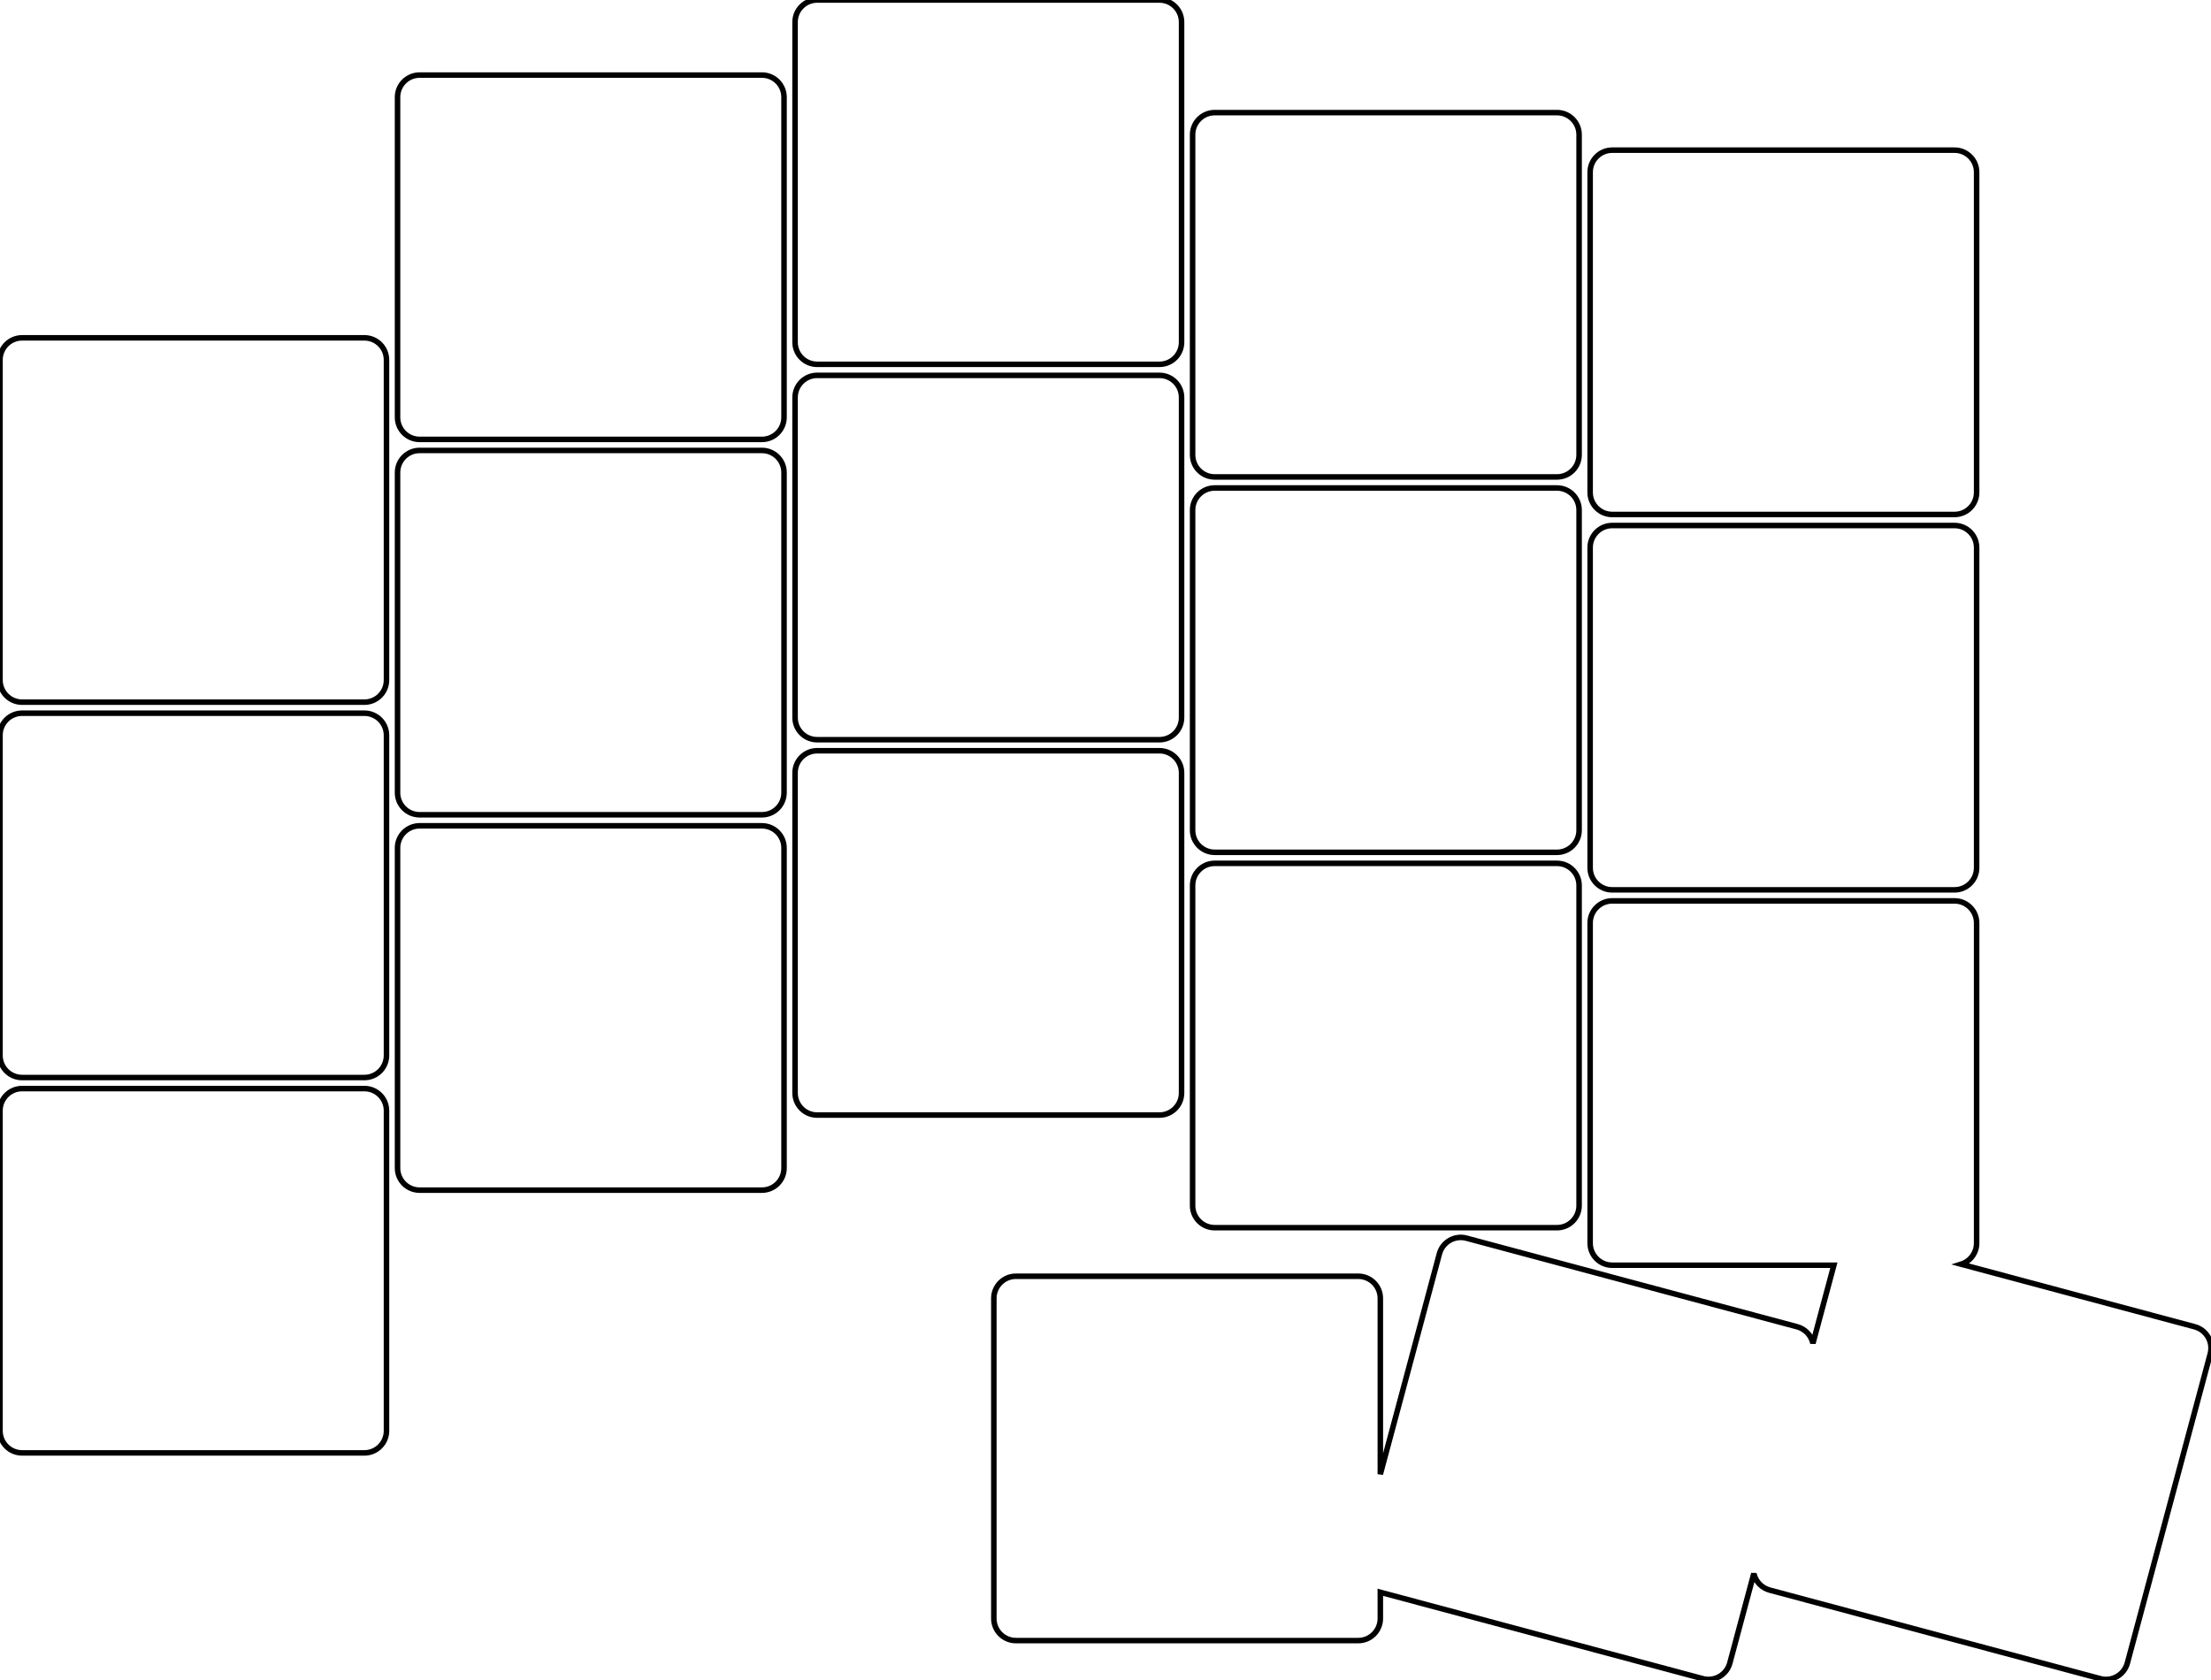
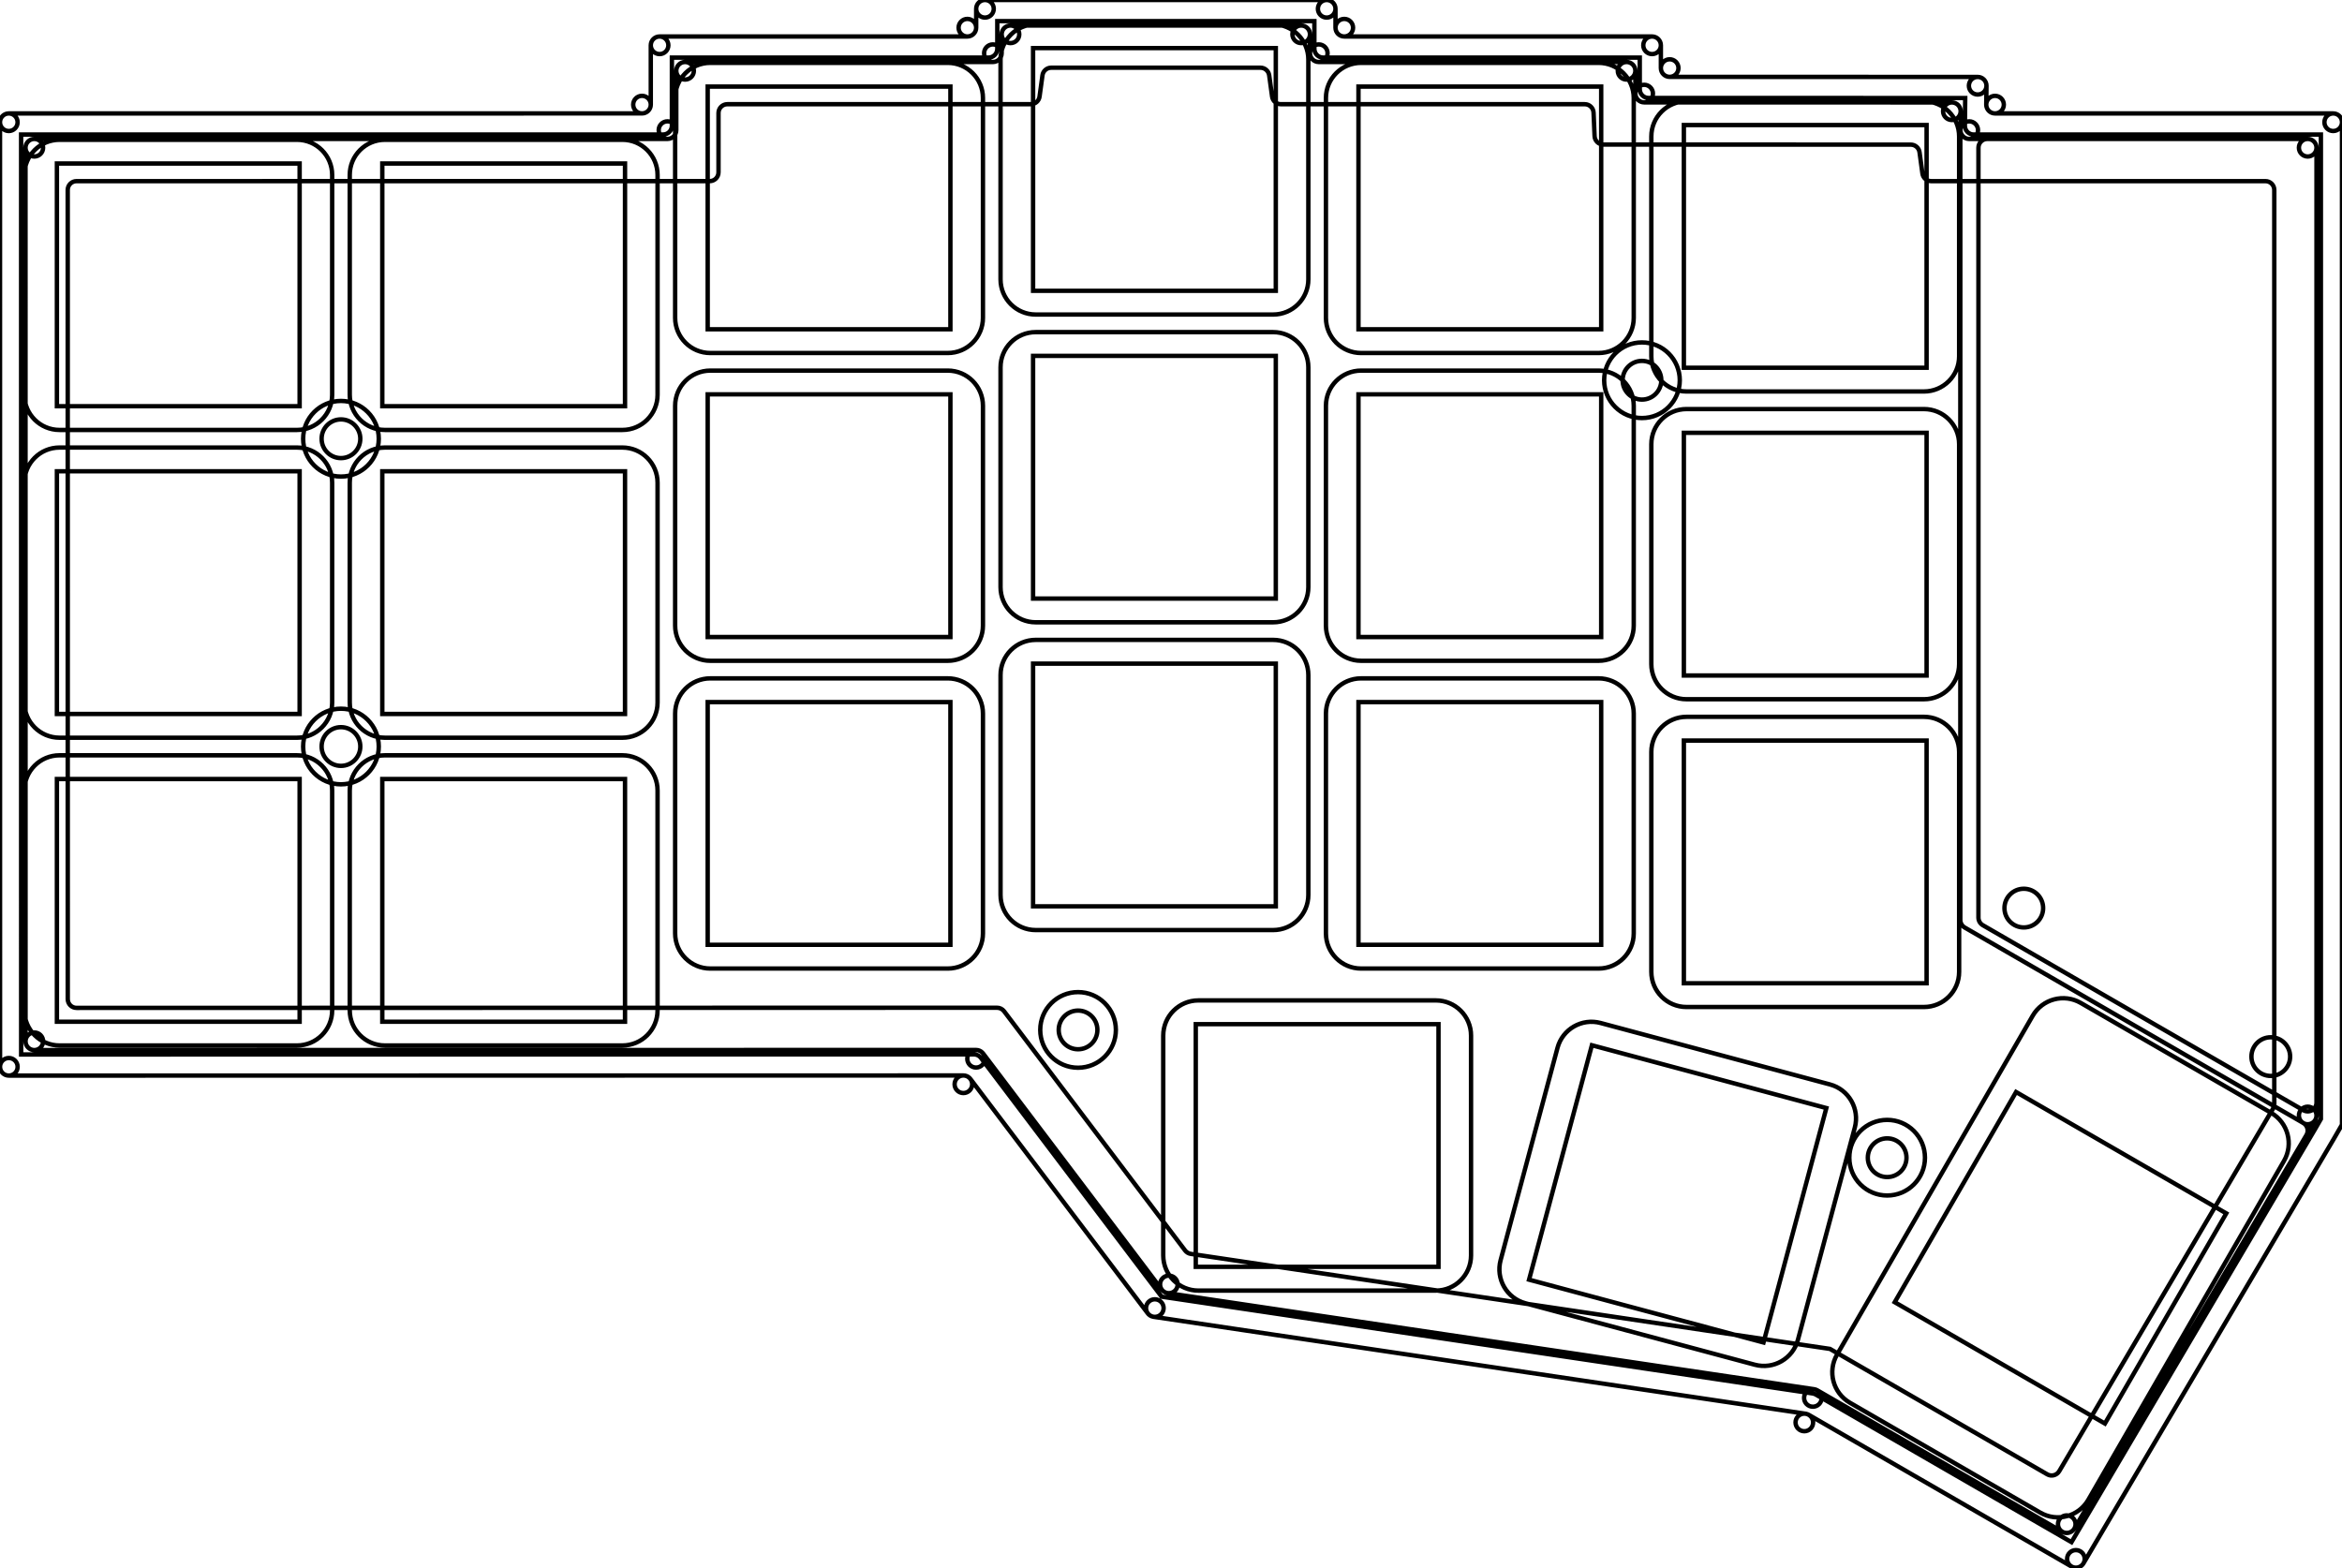
- <svg xmlns="http://www.w3.org/2000/svg" width="100.112mm" height="76.059mm" viewBox="0 0 100.112 76.059">
+ <svg xmlns="http://www.w3.org/2000/svg" width="133.153mm" height="89.141mm" viewBox="0 0 133.153 89.141">
  <g id="svgGroup" stroke-linecap="round" fill-rule="evenodd" font-size="9pt" stroke="#000" stroke-width="0.25mm" fill="none" style="stroke:#000;stroke-width:0.25mm;fill:none">
-     <path d="M 73 57.3 L 83.036 57.3 L 82.088 60.836 A 1 1 0 0 0 81.371 60.087 L 66.399 56.075 A 1 1 0 0 0 65.175 56.782 L 62.5 66.764 L 62.5 58.8 A 1 1 0 0 0 61.5 57.8 L 46 57.8 A 1 1 0 0 0 45 58.8 L 45 73.3 A 1 1 0 0 0 46 74.3 L 61.5 74.3 A 1 1 0 0 0 62.5 73.3 L 62.5 72.112 L 77.101 76.025 A 1 1 0 0 0 78.325 75.318 L 79.412 71.264 A 1 1 0 0 0 80.129 72.013 L 95.101 76.025 A 1 1 0 0 0 96.325 75.318 L 100.078 61.312 A 1 1 0 0 0 99.371 60.087 L 88.799 57.254 A 1 1 0 0 0 89.5 56.3 L 89.5 41.8 A 1 1 0 0 0 88.5 40.8 L 73 40.8 A 1 1 0 0 0 72 41.8 L 72 56.3 A 1 1 0 0 0 73 57.3 Z M 1 65.8 L 16.5 65.8 A 1 1 0 0 0 17.5 64.8 L 17.5 50.3 A 1 1 0 0 0 16.5 49.3 L 1 49.3 A 1 1 0 0 0 0 50.3 L 0 64.8 A 1 1 0 0 0 1 65.8 Z M 1 48.8 L 16.5 48.8 A 1 1 0 0 0 17.5 47.8 L 17.5 33.3 A 1 1 0 0 0 16.5 32.3 L 1 32.3 A 1 1 0 0 0 0 33.3 L 0 47.8 A 1 1 0 0 0 1 48.8 Z M 1 31.8 L 16.5 31.8 A 1 1 0 0 0 17.5 30.8 L 17.5 16.3 A 1 1 0 0 0 16.5 15.3 L 1 15.3 A 1 1 0 0 0 0 16.3 L 0 30.8 A 1 1 0 0 0 1 31.8 Z M 19 36.9 L 34.5 36.9 A 1 1 0 0 0 35.5 35.9 L 35.5 21.4 A 1 1 0 0 0 34.5 20.4 L 19 20.4 A 1 1 0 0 0 18 21.4 L 18 35.9 A 1 1 0 0 0 19 36.9 Z M 19 19.9 L 34.5 19.9 A 1 1 0 0 0 35.5 18.9 L 35.5 4.4 A 1 1 0 0 0 34.5 3.4 L 19 3.4 A 1 1 0 0 0 18 4.4 L 18 18.9 A 1 1 0 0 0 19 19.9 Z M 37 50.5 L 52.5 50.5 A 1 1 0 0 0 53.5 49.5 L 53.5 35 A 1 1 0 0 0 52.5 34 L 37 34 A 1 1 0 0 0 36 35 L 36 49.5 A 1 1 0 0 0 37 50.5 Z M 37 33.5 L 52.5 33.5 A 1 1 0 0 0 53.5 32.5 L 53.5 18 A 1 1 0 0 0 52.5 17 L 37 17 A 1 1 0 0 0 36 18 L 36 32.5 A 1 1 0 0 0 37 33.5 Z M 37 16.5 L 52.5 16.5 A 1 1 0 0 0 53.5 15.5 L 53.5 1 A 1 1 0 0 0 52.5 0 L 37 0 A 1 1 0 0 0 36 1 L 36 15.5 A 1 1 0 0 0 37 16.5 Z M 55 55.6 L 70.5 55.6 A 1 1 0 0 0 71.5 54.6 L 71.5 40.1 A 1 1 0 0 0 70.5 39.1 L 55 39.1 A 1 1 0 0 0 54 40.1 L 54 54.6 A 1 1 0 0 0 55 55.6 Z M 55 38.6 L 70.5 38.6 A 1 1 0 0 0 71.5 37.6 L 71.5 23.1 A 1 1 0 0 0 70.5 22.1 L 55 22.1 A 1 1 0 0 0 54 23.1 L 54 37.6 A 1 1 0 0 0 55 38.6 Z M 55 21.6 L 70.5 21.6 A 1 1 0 0 0 71.5 20.6 L 71.5 6.1 A 1 1 0 0 0 70.5 5.1 L 55 5.1 A 1 1 0 0 0 54 6.1 L 54 20.6 A 1 1 0 0 0 55 21.6 Z M 73 40.3 L 88.5 40.3 A 1 1 0 0 0 89.5 39.3 L 89.5 24.8 A 1 1 0 0 0 88.5 23.8 L 73 23.8 A 1 1 0 0 0 72 24.8 L 72 39.3 A 1 1 0 0 0 73 40.3 Z M 73 23.3 L 88.5 23.3 A 1 1 0 0 0 89.5 22.3 L 89.5 7.8 A 1 1 0 0 0 88.5 6.8 L 73 6.8 A 1 1 0 0 0 72 7.8 L 72 22.3 A 1 1 0 0 0 73 23.3 Z M 19 53.9 L 34.5 53.9 A 1 1 0 0 0 35.5 52.9 L 35.5 38.4 A 1 1 0 0 0 34.5 37.4 L 19 37.4 A 1 1 0 0 0 18 38.4 L 18 52.9 A 1 1 0 0 0 19 53.9 Z" vector-effect="non-scaling-stroke" />
+     <path d="M 1.202 59.71 L 1.2 7.9 L 1.2 7.65 L 37.7 7.649 A 0.5 0.5 0 0 0 38.2 7.149 L 38.2 3.275 L 56.2 3.275 A 0.5 0.5 0 0 0 56.7 2.775 L 56.7 1.2 L 74.728 1.2 L 74.728 2.775 A 0.5 0.5 0 0 0 75.228 3.275 L 93.228 3.275 L 93.228 5.071 A 0.5 0.5 0 0 0 93.728 5.571 L 111.731 5.575 L 111.728 5.828 L 111.712 7.144 A 0.5 0.5 0 0 0 112.212 7.65 L 131.953 7.65 L 131.953 63.628 L 131.605 64.232 L 131.604 64.233 L 117.899 87.475 L 117.773 87.689 L 103.236 79.296 A 0.5 0.5 0 0 0 103.06 79.234 L 66.042 73.73 L 55.768 60.151 A 0.5 0.5 0 0 0 55.369 59.953 L 1.202 59.96 L 1.202 59.71 Z M 3.852 56.81 L 3.85 10.8 A 0.5 0.5 0 0 1 4.35 10.3 L 40.35 10.299 A 0.5 0.5 0 0 0 40.85 9.799 L 40.85 6.425 A 0.5 0.5 0 0 1 41.35 5.925 L 58.608 5.925 A 0.5 0.5 0 0 0 59.103 5.493 L 59.269 4.282 A 0.5 0.5 0 0 1 59.764 3.85 L 71.664 3.85 A 0.5 0.5 0 0 1 72.159 4.282 L 72.325 5.493 A 0.5 0.5 0 0 0 72.82 5.925 L 90.102 5.925 A 0.5 0.5 0 0 1 90.601 6.403 L 90.659 7.742 A 0.5 0.5 0 0 0 91.159 8.22 L 108.639 8.224 A 0.5 0.5 0 0 1 109.134 8.657 L 109.299 9.868 A 0.5 0.5 0 0 0 109.795 10.3 L 128.803 10.3 A 0.5 0.5 0 0 1 129.303 10.8 L 129.303 62.781 A 0.5 0.5 0 0 1 129.234 63.035 L 117.076 83.654 A 0.5 0.5 0 0 1 116.395 83.833 L 104.042 76.701 L 67.705 71.298 A 0.5 0.5 0 0 1 67.379 71.105 L 57.657 58.255 L 57.086 57.501 A 0.5 0.5 0 0 0 56.687 57.302 L 4.352 57.31 A 0.5 0.5 0 0 1 3.852 56.81 Z M 133.153 6.95 L 133.153 63.95 L 132.644 64.832 L 132.64 64.837 L 118.454 88.895 M 118.731 85.279 L 129.856 66.01 A 2 2 0 0 0 129.124 63.278 L 118.299 57.028 A 2 2 0 0 0 115.567 57.76 L 104.442 77.029 A 2 2 0 0 0 105.174 79.761 L 115.999 86.011 A 2 2 0 0 0 118.731 85.279 Z M 111.472 6.331 L 111.453 7.897 A 0.5 0.5 0 0 0 111.453 7.903 L 111.453 52.308 A 0.5 0.5 0 0 0 111.703 52.741 L 130.951 63.854 A 0.5 0.5 0 0 1 131.132 64.541 M 112.983 7.9 A 0.5 0.5 0 0 0 112.483 8.4 L 112.483 52.176 A 0.5 0.5 0 0 0 112.733 52.609 L 130.953 63.128 A 0.5 0.5 0 0 0 131.703 62.695 M 3.385 59.448 L 16.885 59.448 A 2 2 0 0 0 18.885 57.448 L 18.885 44.948 A 2 2 0 0 0 16.885 42.948 L 3.385 42.948 A 2 2 0 0 0 1.385 44.948 L 1.385 57.448 A 2 2 0 0 0 3.385 59.448 Z M 3.385 41.948 L 16.885 41.948 A 2 2 0 0 0 18.885 39.948 L 18.885 27.448 A 2 2 0 0 0 16.885 25.448 L 3.385 25.448 A 2 2 0 0 0 1.385 27.448 L 1.385 39.948 A 2 2 0 0 0 3.385 41.948 Z M 3.385 24.448 L 16.885 24.448 A 2 2 0 0 0 18.885 22.448 L 18.885 9.948 A 2 2 0 0 0 16.885 7.948 L 3.385 7.948 A 2 2 0 0 0 1.385 9.948 L 1.385 22.448 A 2 2 0 0 0 3.385 24.448 Z M 21.885 59.448 L 35.385 59.448 A 2 2 0 0 0 37.385 57.448 L 37.385 44.948 A 2 2 0 0 0 35.385 42.948 L 21.885 42.948 A 2 2 0 0 0 19.885 44.948 L 19.885 57.448 A 2 2 0 0 0 21.885 59.448 Z M 21.885 41.948 L 35.385 41.948 A 2 2 0 0 0 37.385 39.948 L 37.385 27.448 A 2 2 0 0 0 35.385 25.448 L 21.885 25.448 A 2 2 0 0 0 19.885 27.448 L 19.885 39.948 A 2 2 0 0 0 21.885 41.948 Z M 21.885 24.448 L 35.385 24.448 A 2 2 0 0 0 37.385 22.448 L 37.385 9.948 A 2 2 0 0 0 35.385 7.948 L 21.885 7.948 A 2 2 0 0 0 19.885 9.948 L 19.885 22.448 A 2 2 0 0 0 21.885 24.448 Z M 40.385 55.073 L 53.885 55.073 A 2 2 0 0 0 55.885 53.073 L 55.885 40.573 A 2 2 0 0 0 53.885 38.573 L 40.385 38.573 A 2 2 0 0 0 38.385 40.573 L 38.385 53.073 A 2 2 0 0 0 40.385 55.073 Z M 40.385 37.573 L 53.885 37.573 A 2 2 0 0 0 55.885 35.573 L 55.885 23.073 A 2 2 0 0 0 53.885 21.073 L 40.385 21.073 A 2 2 0 0 0 38.385 23.073 L 38.385 35.573 A 2 2 0 0 0 40.385 37.573 Z M 40.385 20.073 L 53.885 20.073 A 2 2 0 0 0 55.885 18.073 L 55.885 5.573 A 2 2 0 0 0 53.885 3.573 L 40.385 3.573 A 2 2 0 0 0 38.385 5.573 L 38.385 18.073 A 2 2 0 0 0 40.385 20.073 Z M 58.885 52.885 L 72.385 52.885 A 2 2 0 0 0 74.385 50.885 L 74.385 38.385 A 2 2 0 0 0 72.385 36.385 L 58.885 36.385 A 2 2 0 0 0 56.885 38.385 L 56.885 50.885 A 2 2 0 0 0 58.885 52.885 Z M 58.885 35.385 L 72.385 35.385 A 2 2 0 0 0 74.385 33.385 L 74.385 20.885 A 2 2 0 0 0 72.385 18.885 L 58.885 18.885 A 2 2 0 0 0 56.885 20.885 L 56.885 33.385 A 2 2 0 0 0 58.885 35.385 Z M 58.885 17.885 L 72.385 17.885 A 2 2 0 0 0 74.385 15.885 L 74.385 3.385 A 2 2 0 0 0 72.385 1.385 L 58.885 1.385 A 2 2 0 0 0 56.885 3.385 L 56.885 15.885 A 2 2 0 0 0 58.885 17.885 Z M 77.385 55.073 L 90.885 55.073 A 2 2 0 0 0 92.885 53.073 L 92.885 40.573 A 2 2 0 0 0 90.885 38.573 L 77.385 38.573 A 2 2 0 0 0 75.385 40.573 L 75.385 53.073 A 2 2 0 0 0 77.385 55.073 Z M 77.385 37.573 L 90.885 37.573 A 2 2 0 0 0 92.885 35.573 L 92.885 23.073 A 2 2 0 0 0 90.885 21.073 L 77.385 21.073 A 2 2 0 0 0 75.385 23.073 L 75.385 35.573 A 2 2 0 0 0 77.385 37.573 Z M 77.385 20.073 L 90.885 20.073 A 2 2 0 0 0 92.885 18.073 L 92.885 5.573 A 2 2 0 0 0 90.885 3.573 L 77.385 3.573 A 2 2 0 0 0 75.385 5.573 L 75.385 18.073 A 2 2 0 0 0 77.385 20.073 Z M 95.885 57.26 L 109.385 57.26 A 2 2 0 0 0 111.385 55.26 L 111.385 42.76 A 2 2 0 0 0 109.385 40.76 L 95.885 40.76 A 2 2 0 0 0 93.885 42.76 L 93.885 55.26 A 2 2 0 0 0 95.885 57.26 Z M 95.885 39.76 L 109.385 39.76 A 2 2 0 0 0 111.385 37.76 L 111.385 25.26 A 2 2 0 0 0 109.385 23.26 L 95.885 23.26 A 2 2 0 0 0 93.885 25.26 L 93.885 37.76 A 2 2 0 0 0 95.885 39.76 Z M 95.885 22.26 L 109.385 22.26 A 2 2 0 0 0 111.385 20.26 L 111.385 7.76 A 2 2 0 0 0 109.385 5.76 L 95.885 5.76 A 2 2 0 0 0 93.885 7.76 L 93.885 20.26 A 2 2 0 0 0 95.885 22.26 Z M 68.135 73.385 L 81.635 73.385 A 2 2 0 0 0 83.635 71.385 L 83.635 58.885 A 2 2 0 0 0 81.635 56.885 L 68.135 56.885 A 2 2 0 0 0 66.135 58.885 L 66.135 71.385 A 2 2 0 0 0 68.135 73.385 Z M 86.73 74.107 L 99.77 77.601 A 2 2 0 0 0 102.219 76.187 L 105.455 64.113 A 2 2 0 0 0 104.04 61.663 L 91 58.169 A 2 2 0 0 0 88.551 59.583 L 85.316 71.657 A 2 2 0 0 0 86.73 74.107 Z M 119.674 80.945 L 126.574 68.994 L 114.623 62.094 L 107.723 74.045 L 119.674 80.945 Z M 40.235 53.723 L 54.035 53.723 L 54.035 39.923 L 40.235 39.923 L 40.235 53.723 Z M 40.235 36.223 L 54.035 36.223 L 54.035 22.423 L 40.235 22.423 L 40.235 36.223 Z M 40.235 18.723 L 54.035 18.723 L 54.035 4.923 L 40.235 4.923 L 40.235 18.723 Z M 58.735 51.535 L 72.535 51.535 L 72.535 37.735 L 58.735 37.735 L 58.735 51.535 Z M 58.735 34.035 L 72.535 34.035 L 72.535 20.235 L 58.735 20.235 L 58.735 34.035 Z M 58.735 16.535 L 72.535 16.535 L 72.535 2.735 L 58.735 2.735 L 58.735 16.535 Z M 77.235 53.723 L 91.035 53.723 L 91.035 39.923 L 77.235 39.923 L 77.235 53.723 Z M 77.235 36.223 L 91.035 36.223 L 91.035 22.423 L 77.235 22.423 L 77.235 36.223 Z M 77.235 18.723 L 91.035 18.723 L 91.035 4.923 L 77.235 4.923 L 77.235 18.723 Z M 95.735 55.91 L 109.535 55.91 L 109.535 42.11 L 95.735 42.11 L 95.735 55.91 Z M 95.735 38.41 L 109.535 38.41 L 109.535 24.61 L 95.735 24.61 L 95.735 38.41 Z M 95.735 20.91 L 109.535 20.91 L 109.535 7.11 L 95.735 7.11 L 95.735 20.91 Z M 67.985 72.035 L 81.785 72.035 L 81.785 58.235 L 67.985 58.235 L 67.985 72.035 Z M 3.235 58.098 L 17.035 58.098 L 17.035 44.298 L 3.235 44.298 L 3.235 58.098 Z M 3.235 40.598 L 17.035 40.598 L 17.035 26.798 L 3.235 26.798 L 3.235 40.598 Z M 3.235 23.098 L 17.035 23.098 L 17.035 9.298 L 3.235 9.298 L 3.235 23.098 Z M 21.735 58.098 L 35.535 58.098 L 35.535 44.298 L 21.735 44.298 L 21.735 58.098 Z M 21.735 40.598 L 35.535 40.598 L 35.535 26.798 L 21.735 26.798 L 21.735 40.598 Z M 21.735 23.098 L 35.535 23.098 L 35.535 9.298 L 21.735 9.298 L 21.735 23.098 Z M 86.934 72.764 L 100.264 76.336 L 103.836 63.006 L 90.506 59.434 L 86.934 72.764 Z M 0.002 60.66 L 0.002 59.71 L 0 7.9 L 0 6.95 M 131.636 63.677 L 131.388 64.107 L 117.935 86.921 M 19.385 24.948 m -2.15 0 a 2.15 2.15 0 0 1 4.3 0 a 2.15 2.15 0 0 1 -4.3 0 z M 19.385 42.448 m -2.15 0 a 2.15 2.15 0 0 1 4.3 0 a 2.15 2.15 0 0 1 -4.3 0 z M 93.353 21.621 m -2.15 0 a 2.15 2.15 0 0 1 4.3 0 a 2.15 2.15 0 0 1 -4.3 0 z M 61.292 58.563 m -2.15 0 a 2.15 2.15 0 0 1 4.3 0 a 2.15 2.15 0 0 1 -4.3 0 z M 107.293 65.829 m -2.15 0 a 2.15 2.15 0 0 1 4.3 0 a 2.15 2.15 0 0 1 -4.3 0 z M 19.385 24.948 m -1.1 0 a 1.1 1.1 0 0 1 2.2 0 a 1.1 1.1 0 0 1 -2.2 0 z M 19.385 42.448 m -1.1 0 a 1.1 1.1 0 0 1 2.2 0 a 1.1 1.1 0 0 1 -2.2 0 z M 93.353 21.621 m -1.1 0 a 1.1 1.1 0 0 1 2.2 0 a 1.1 1.1 0 0 1 -2.2 0 z M 61.292 58.563 m -1.1 0 a 1.1 1.1 0 0 1 2.2 0 a 1.1 1.1 0 0 1 -2.2 0 z M 107.293 65.829 m -1.1 0 a 1.1 1.1 0 0 1 2.2 0 a 1.1 1.1 0 0 1 -2.2 0 z M 115.062 51.636 m -1.1 0 a 1.1 1.1 0 0 1 2.2 0 a 1.1 1.1 0 0 1 -2.2 0 z M 129.104 60.08 m -1.1 0 a 1.1 1.1 0 0 1 2.2 0 a 1.1 1.1 0 0 1 -2.2 0 z M 37.95 7.399 m -0.5 0 a 0.5 0.5 0 0 0 1 0 a 0.5 0.5 0 0 0 -1 0 z M 111.959 7.4 m -0.5 0 a 0.5 0.5 0 0 0 1 0 a 0.5 0.5 0 0 0 -1 0 z M 1.952 59.21 m -0.5 0 a 0.5 0.5 0 0 0 1 0 a 0.5 0.5 0 0 0 -1 0 z M 36.5 5.949 m -0.5 0 a 0.5 0.5 0 0 0 1 0 a 0.5 0.5 0 0 0 -1 0 z M 1.95 8.4 m -0.5 0 a 0.5 0.5 0 0 0 1 0 a 0.5 0.5 0 0 0 -1 0 z M 38.95 4.025 m -0.5 0 a 0.5 0.5 0 0 0 1 0 a 0.5 0.5 0 0 0 -1 0 z M 56.45 3.025 m -0.5 0 a 0.5 0.5 0 0 0 1 0 a 0.5 0.5 0 0 0 -1 0 z M 57.45 1.95 m -0.5 0 a 0.5 0.5 0 0 0 1 0 a 0.5 0.5 0 0 0 -1 0 z M 73.978 1.95 m -0.5 0 a 0.5 0.5 0 0 0 1 0 a 0.5 0.5 0 0 0 -1 0 z M 74.978 3.025 m -0.5 0 a 0.5 0.5 0 0 0 1 0 a 0.5 0.5 0 0 0 -1 0 z M 92.478 4.025 m -0.5 0 a 0.5 0.5 0 0 0 1 0 a 0.5 0.5 0 0 0 -1 0 z M 93.478 5.321 m -0.5 0 a 0.5 0.5 0 0 0 1 0 a 0.5 0.5 0 0 0 -1 0 z M 110.972 6.325 m -0.5 0 a 0.5 0.5 0 0 0 1 0 a 0.5 0.5 0 0 0 -1 0 z M 131.203 8.4 m -0.5 0 a 0.5 0.5 0 0 0 1 0 a 0.5 0.5 0 0 0 -1 0 z M 131.203 63.427 m -0.5 0 a 0.5 0.5 0 0 0 1 0 a 0.5 0.5 0 0 0 -1 0 z M 103.07 79.488 m -0.5 0 a 0.5 0.5 0 0 0 1 0 a 0.5 0.5 0 0 0 -1 0 z M 66.456 73.033 m -0.5 0 a 0.5 0.5 0 0 0 1 0 a 0.5 0.5 0 0 0 -1 0 z M 55.494 60.203 m -0.5 0 a 0.5 0.5 0 0 0 1 0 a 0.5 0.5 0 0 0 -1 0 z M 0.5 6.95 m -0.5 0 a 0.5 0.5 0 0 0 1 0 a 0.5 0.5 0 0 0 -1 0 z M 37.5 2.575 m -0.5 0 a 0.5 0.5 0 0 0 1 0 a 0.5 0.5 0 0 0 -1 0 z M 55 1.575 m -0.5 0 a 0.5 0.5 0 0 0 1 0 a 0.5 0.5 0 0 0 -1 0 z M 56 0.5 m -0.5 0 a 0.5 0.5 0 0 0 1 0 a 0.5 0.5 0 0 0 -1 0 z M 75.428 0.5 m -0.5 0 a 0.5 0.5 0 0 0 1 0 a 0.5 0.5 0 0 0 -1 0 z M 76.428 1.575 m -0.5 0 a 0.5 0.5 0 0 0 1 0 a 0.5 0.5 0 0 0 -1 0 z M 93.928 2.575 m -0.5 0 a 0.5 0.5 0 0 0 1 0 a 0.5 0.5 0 0 0 -1 0 z M 94.928 3.871 m -0.5 0 a 0.5 0.5 0 0 0 1 0 a 0.5 0.5 0 0 0 -1 0 z M 112.44 4.875 m -0.5 0 a 0.5 0.5 0 0 0 1 0 a 0.5 0.5 0 0 0 -1 0 z M 113.427 5.95 m -0.5 0 a 0.5 0.5 0 0 0 1 0 a 0.5 0.5 0 0 0 -1 0 z M 132.653 6.95 m -0.5 0 a 0.5 0.5 0 0 0 1 0 a 0.5 0.5 0 0 0 -1 0 z M 118.024 88.641 m -0.5 0 a 0.5 0.5 0 0 0 1 0 a 0.5 0.5 0 0 0 -1 0 z M 102.584 80.882 m -0.5 0 a 0.5 0.5 0 0 0 1 0 a 0.5 0.5 0 0 0 -1 0 z M 65.657 74.38 m -0.5 0 a 0.5 0.5 0 0 0 1 0 a 0.5 0.5 0 0 0 -1 0 z M 54.773 61.653 m -0.5 0 a 0.5 0.5 0 0 0 1 0 a 0.5 0.5 0 0 0 -1 0 z M 0.502 60.66 m -0.5 0 a 0.5 0.5 0 0 0 1 0 a 0.5 0.5 0 0 0 -1 0 z M 117.504 86.667 m -0.5 0 a 0.5 0.5 0 0 0 1 0 a 0.5 0.5 0 0 0 -1 0 z M 112.94 4.881 L 112.928 5.842 L 112.927 5.944 M 1.45 8.4 1.452 59.21 M 1.95 7.9 37.95 7.899 M 38.45 7.399 38.45 4.025 M 38.95 3.525 56.45 3.525 M 56.95 3.025 56.95 1.95 M 57.45 1.45 73.978 1.45 M 74.478 3.025 74.478 1.95 M 74.978 3.525 92.478 3.525 M 92.978 5.321 92.978 4.025 M 93.478 5.821 110.972 5.825 M 103.32 79.055 117.254 87.1 M 66.382 73.528 103.144 78.994 M 55.893 59.901 66.057 73.335 M 1.952 59.71 55.494 59.703 M 111.959 7.9 131.203 7.9 M 131.703 63.427 131.703 8.4 M 0.5 6.45 36.5 6.449 M 37 5.949 37 2.575 M 37.5 2.075 55 2.075 M 55.5 1.575 55.5 0.5 M 56 0 75.428 0 M 75.928 1.575 75.928 0.5 M 76.428 2.075 93.928 2.075 M 94.428 3.871 94.428 2.575 M 94.928 4.371 112.44 4.375 M 113.427 6.45 132.653 6.45 M 102.834 80.449 117.774 89.074 M 65.583 74.875 102.657 80.387 M 55.172 61.351 65.258 74.682 M 0.502 61.16 54.773 61.153" vector-effect="non-scaling-stroke" />
  </g>
</svg>
